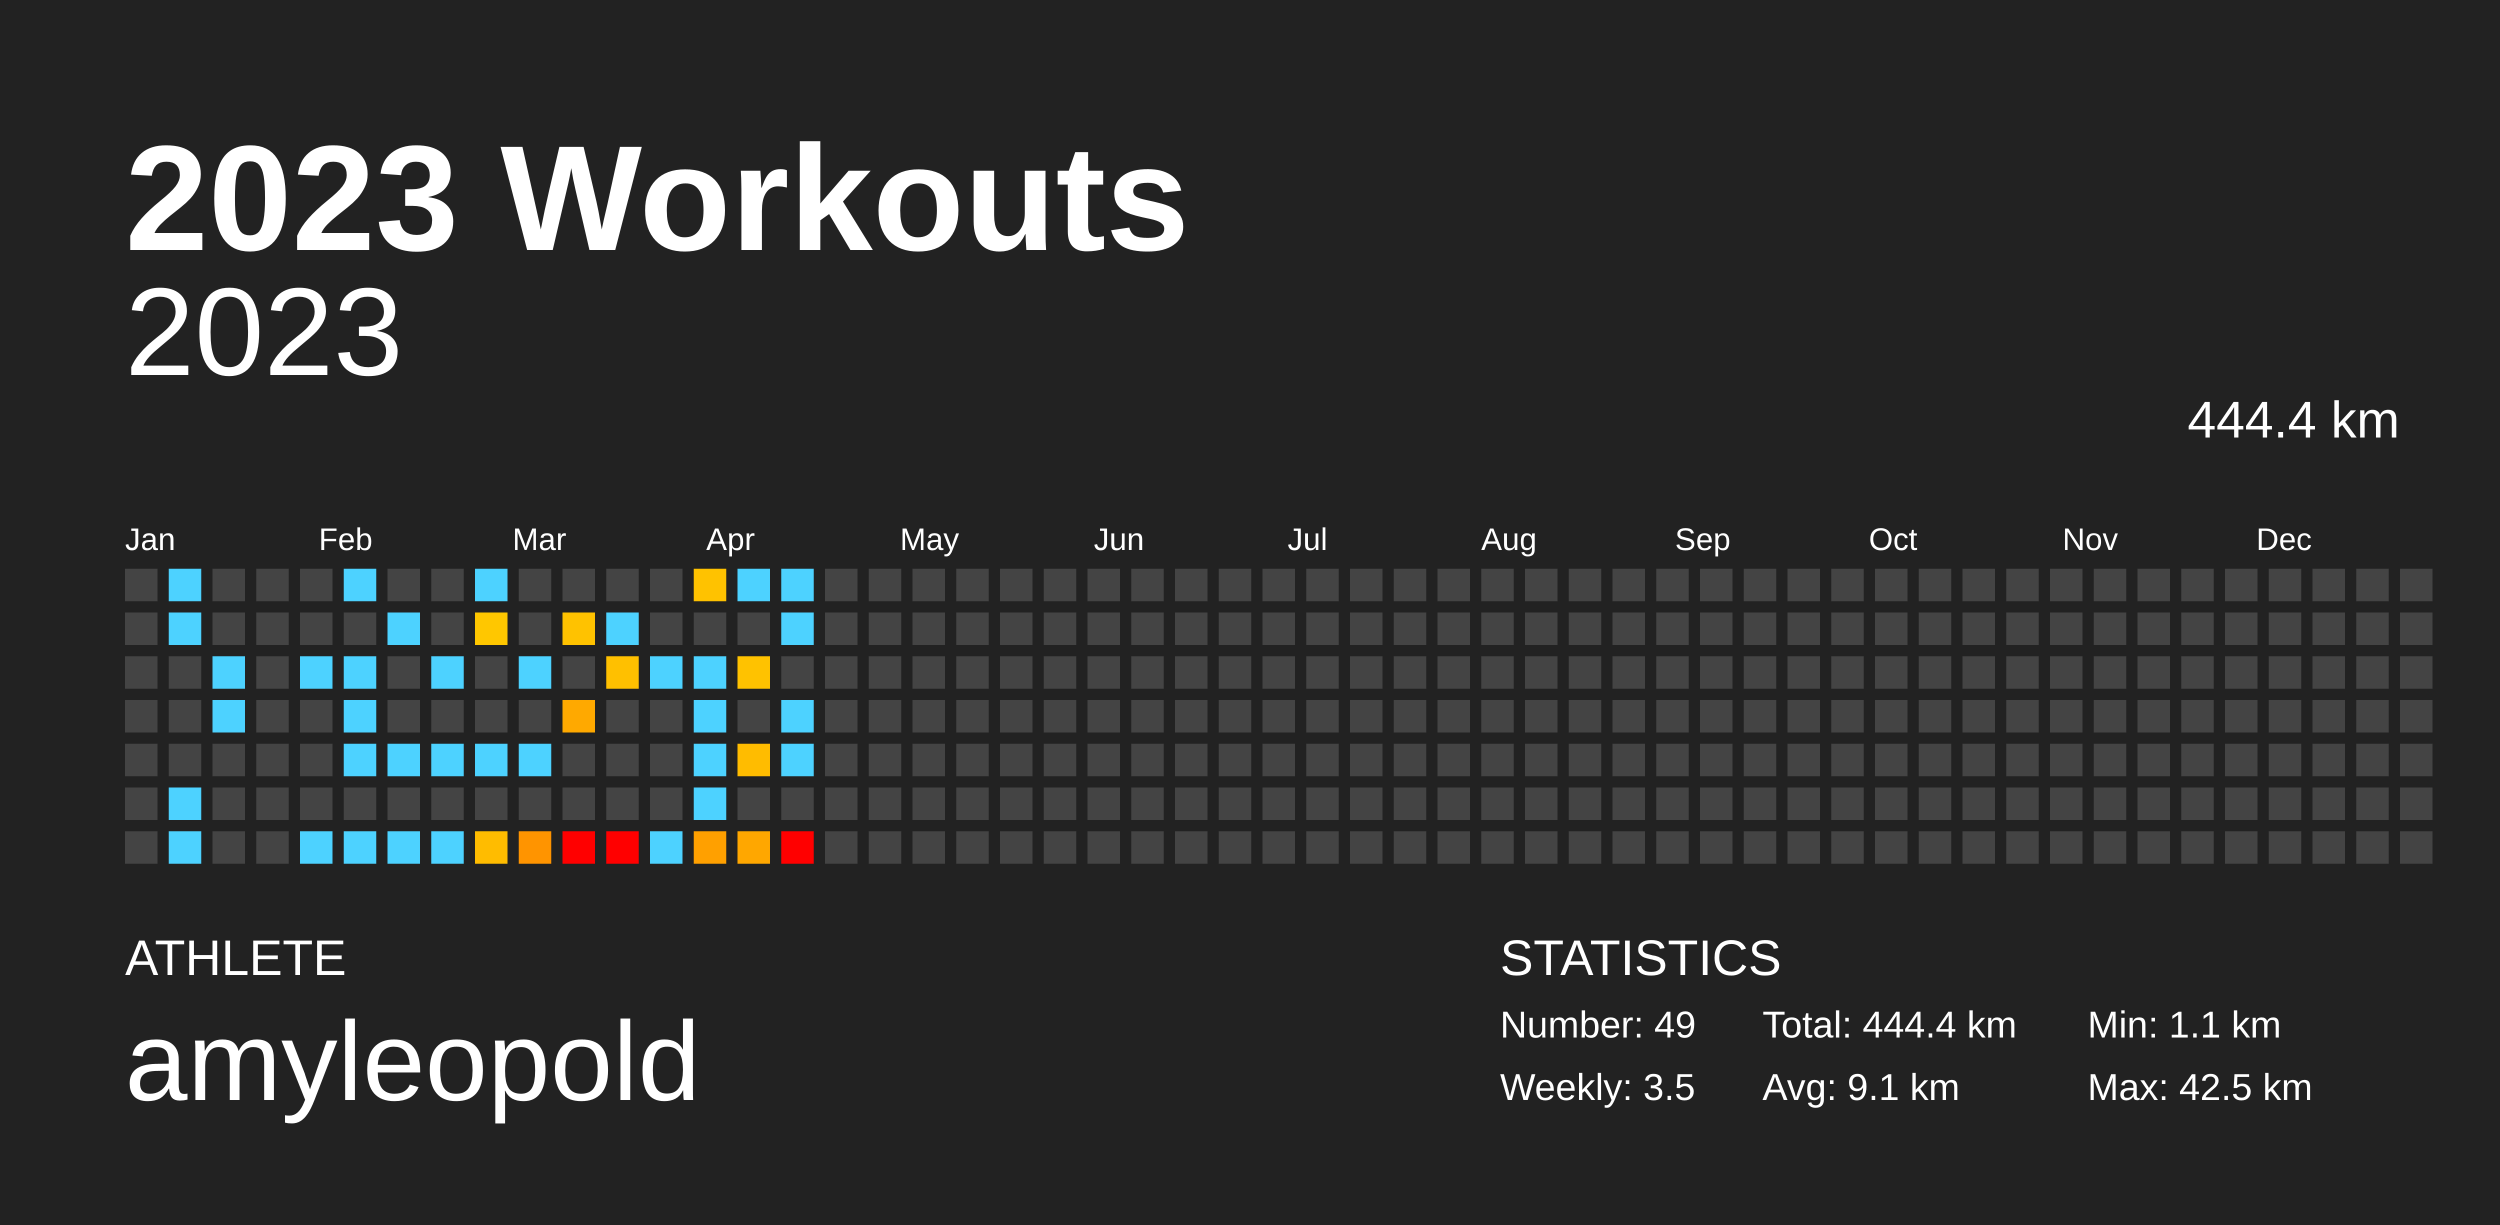
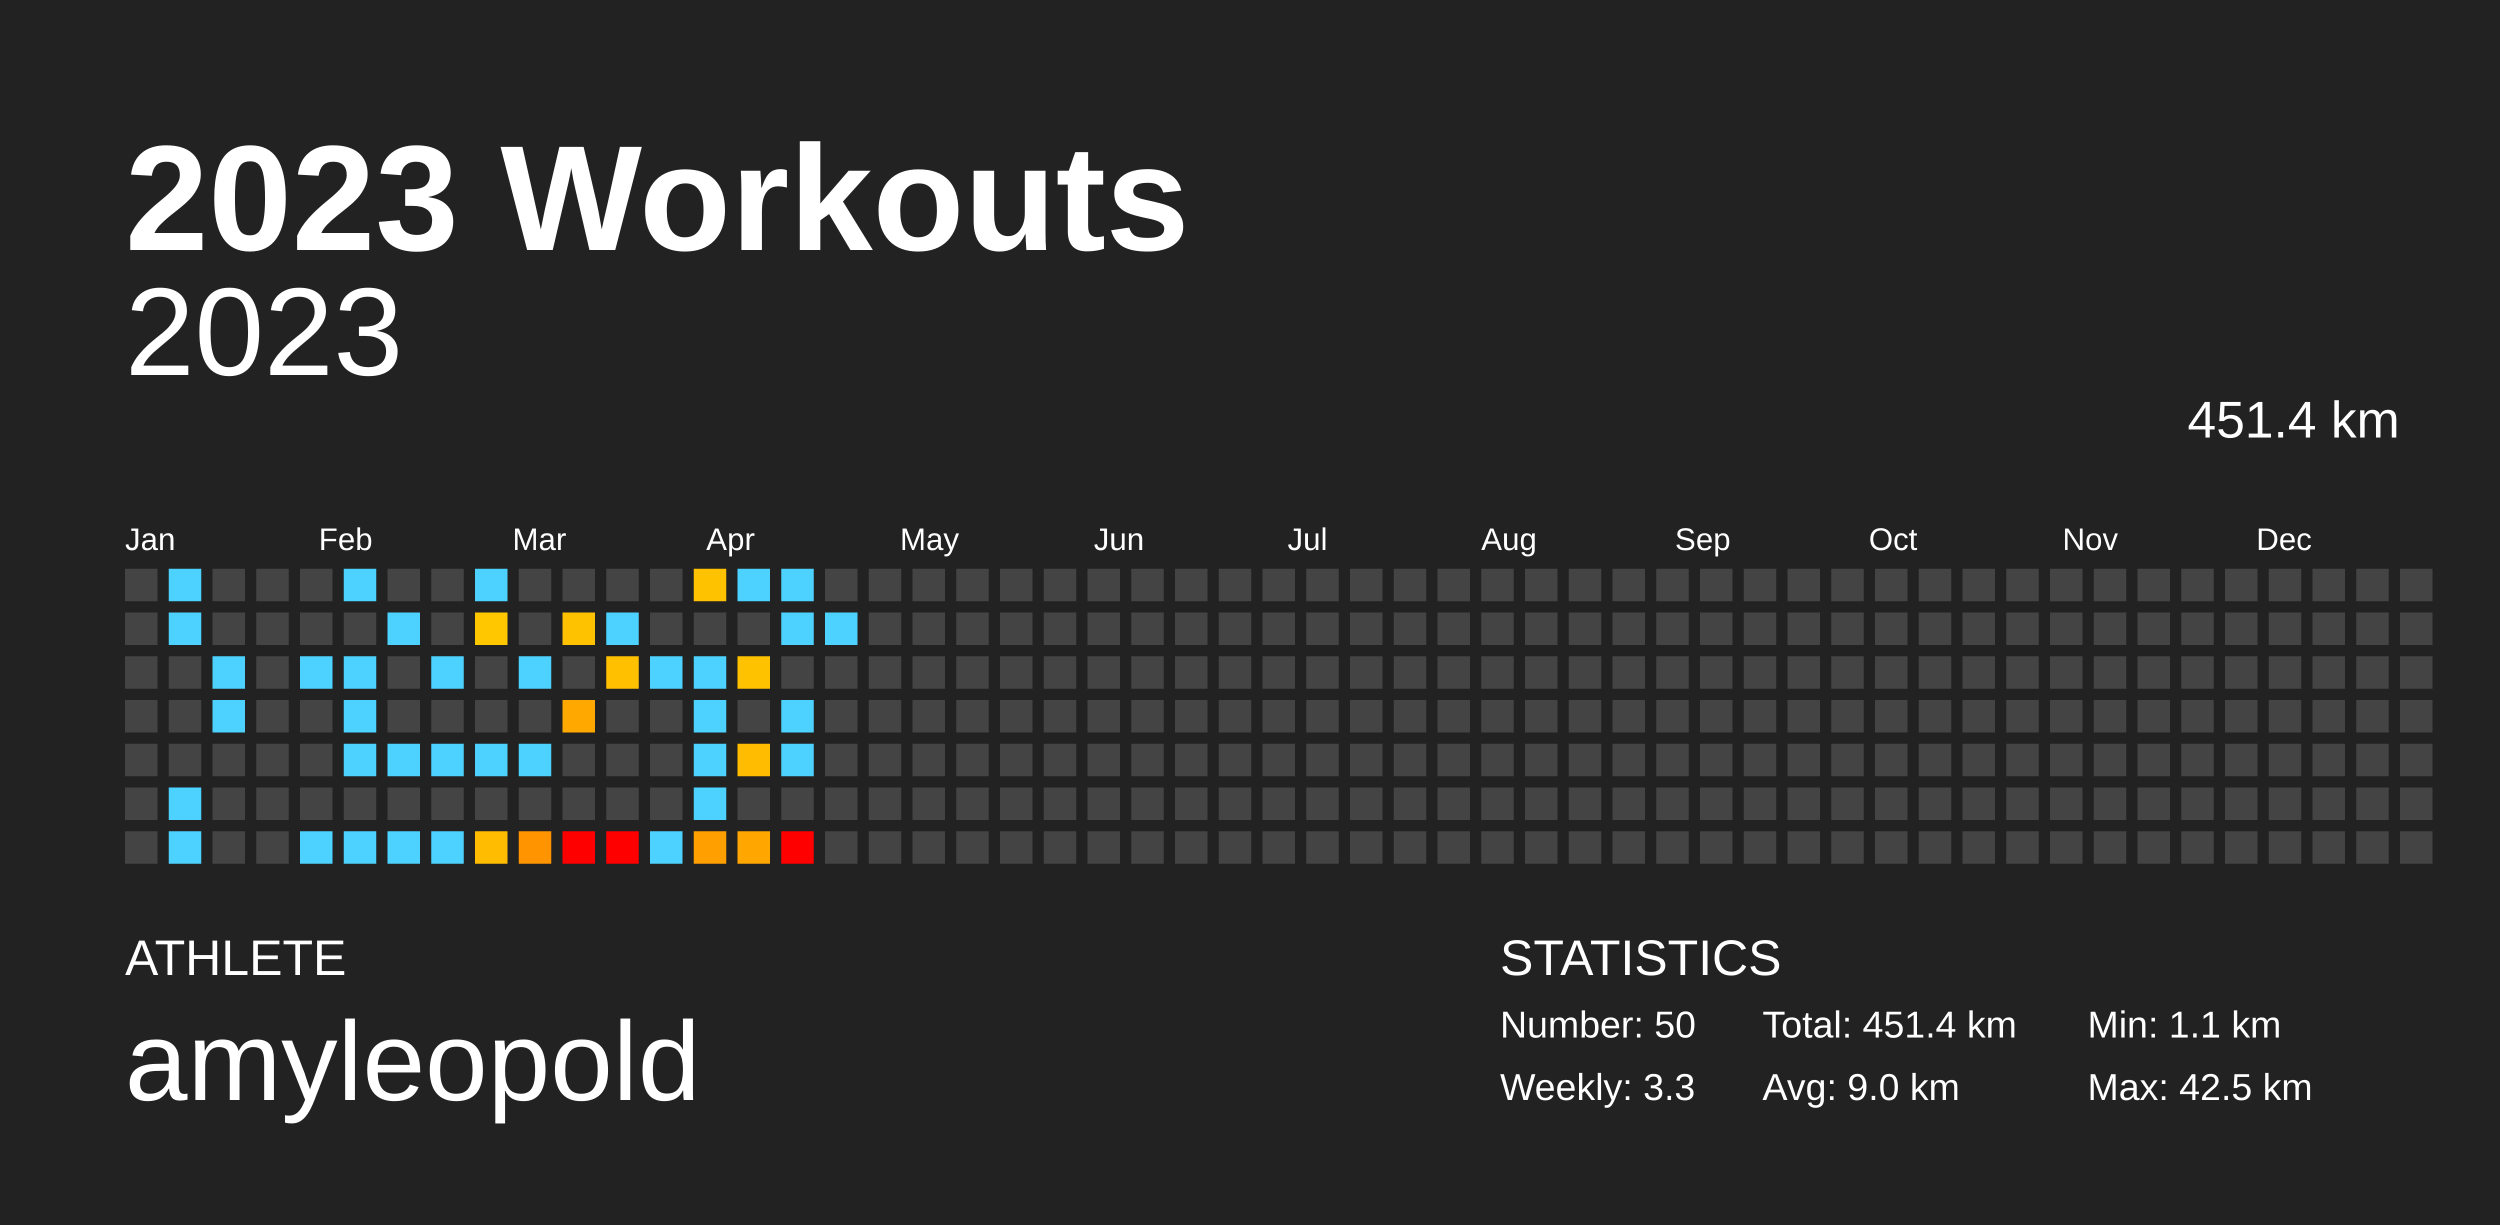
<svg xmlns="http://www.w3.org/2000/svg" baseProfile="full" height="98mm" version="1.1" viewBox="0,0,200,98" width="200mm">
  <defs />
  <rect fill="#222222" height="98" width="200" x="0" y="0" />
  <text fill="#FFFFFF" style="font-size:12px; font-family:Arial; font-weight:bold;" x="10" y="20">2023 Workouts</text>
  <text fill="#FFFFFF" style="font-size:4px; font-family:Arial" x="10" y="78">ATHLETE</text>
  <text fill="#FFFFFF" style="font-size:9px; font-family:Arial" x="10" y="88">amyleopold</text>
  <text fill="#FFFFFF" style="font-size:4px; font-family:Arial" x="120" y="78">STATISTICS</text>
-   <text fill="#FFFFFF" style="font-size:3px; font-family:Arial" x="120" y="83">Number: 49</text>
-   <text fill="#FFFFFF" style="font-size:3px; font-family:Arial" x="120" y="88">Weekly: 3.5</text>
-   <text fill="#FFFFFF" style="font-size:3px; font-family:Arial" x="141" y="83">Total: 444.4 km</text>
-   <text fill="#FFFFFF" style="font-size:3px; font-family:Arial" x="141" y="88">Avg: 9.1 km</text>
+   <text fill="#FFFFFF" style="font-size:3px; font-family:Arial" x="120" y="83">Number: 50</text>
+   <text fill="#FFFFFF" style="font-size:3px; font-family:Arial" x="120" y="88">Weekly: 3.3</text>
+   <text fill="#FFFFFF" style="font-size:3px; font-family:Arial" x="141" y="83">Total: 451.4 km</text>
+   <text fill="#FFFFFF" style="font-size:3px; font-family:Arial" x="141" y="88">Avg: 9.0 km</text>
  <text fill="#FFFFFF" style="font-size:3px; font-family:Arial" x="167" y="83">Min: 1.1 km</text>
  <text fill="#FFFFFF" style="font-size:3px; font-family:Arial" x="167" y="88">Max: 42.5 km</text>
  <text alignment-baseline="hanging" fill="#FFFFFF" style="font-size:10.0px; font-family:Arial;" x="10" y="30">2023</text>
-   <text alignment-baseline="hanging" fill="#FFFFFF" style="font-size:4.125px; font-family:Arial;" x="175" y="35">444.4 km</text>
+   <text alignment-baseline="hanging" fill="#FFFFFF" style="font-size:4.125px; font-family:Arial;" x="175" y="35">451.4 km</text>
  <text fill="#FFFFFF" style="font-size:2.5px; font-family:Arial" x="10.0" y="44">Jan</text>
  <text fill="#FFFFFF" style="font-size:2.5px; font-family:Arial" x="25.5" y="44">Feb</text>
  <text fill="#FFFFFF" style="font-size:2.5px; font-family:Arial" x="41.0" y="44">Mar</text>
  <text fill="#FFFFFF" style="font-size:2.5px; font-family:Arial" x="56.5" y="44">Apr</text>
  <text fill="#FFFFFF" style="font-size:2.5px; font-family:Arial" x="72.0" y="44">May</text>
  <text fill="#FFFFFF" style="font-size:2.5px; font-family:Arial" x="87.5" y="44">Jun</text>
  <text fill="#FFFFFF" style="font-size:2.5px; font-family:Arial" x="103.0" y="44">Jul</text>
  <text fill="#FFFFFF" style="font-size:2.5px; font-family:Arial" x="118.5" y="44">Aug</text>
  <text fill="#FFFFFF" style="font-size:2.5px; font-family:Arial" x="134.0" y="44">Sep</text>
  <text fill="#FFFFFF" style="font-size:2.5px; font-family:Arial" x="149.5" y="44">Oct</text>
  <text fill="#FFFFFF" style="font-size:2.5px; font-family:Arial" x="165.0" y="44">Nov</text>
  <text fill="#FFFFFF" style="font-size:2.5px; font-family:Arial" x="180.5" y="44">Dec</text>
  <rect fill="#444444" height="2.6" width="2.6" x="10.0" y="45.5" />
  <rect fill="#444444" height="2.6" width="2.6" x="10.0" y="49.0" />
  <rect fill="#444444" height="2.6" width="2.6" x="10.0" y="52.5" />
  <rect fill="#444444" height="2.6" width="2.6" x="10.0" y="56.0" />
  <rect fill="#444444" height="2.6" width="2.6" x="10.0" y="59.5" />
  <rect fill="#444444" height="2.6" width="2.6" x="10.0" y="63.0" />
  <rect fill="#444444" height="2.6" width="2.6" x="10.0" y="66.5" />
  <rect fill="#4dd2ff" height="2.6" width="2.6" x="13.5" y="45.5" />
  <rect fill="#4dd2ff" height="2.6" width="2.6" x="13.5" y="49.0" />
  <rect fill="#444444" height="2.6" width="2.6" x="13.5" y="52.5" />
  <rect fill="#444444" height="2.6" width="2.6" x="13.5" y="56.0" />
  <rect fill="#444444" height="2.6" width="2.6" x="13.5" y="59.5" />
  <rect fill="#4dd2ff" height="2.6" width="2.6" x="13.5" y="63.0" />
  <rect fill="#4dd2ff" height="2.6" width="2.6" x="13.5" y="66.5" />
  <rect fill="#444444" height="2.6" width="2.6" x="17.0" y="45.5" />
  <rect fill="#444444" height="2.6" width="2.6" x="17.0" y="49.0" />
  <rect fill="#4dd2ff" height="2.6" width="2.6" x="17.0" y="52.5" />
  <rect fill="#4dd2ff" height="2.6" width="2.6" x="17.0" y="56.0" />
  <rect fill="#444444" height="2.6" width="2.6" x="17.0" y="59.5" />
  <rect fill="#444444" height="2.6" width="2.6" x="17.0" y="63.0" />
  <rect fill="#444444" height="2.6" width="2.6" x="17.0" y="66.5" />
  <rect fill="#444444" height="2.6" width="2.6" x="20.5" y="45.5" />
  <rect fill="#444444" height="2.6" width="2.6" x="20.5" y="49.0" />
  <rect fill="#444444" height="2.6" width="2.6" x="20.5" y="52.5" />
  <rect fill="#444444" height="2.6" width="2.6" x="20.5" y="56.0" />
  <rect fill="#444444" height="2.6" width="2.6" x="20.5" y="59.5" />
  <rect fill="#444444" height="2.6" width="2.6" x="20.5" y="63.0" />
  <rect fill="#444444" height="2.6" width="2.6" x="20.5" y="66.5" />
  <rect fill="#444444" height="2.6" width="2.6" x="24.0" y="45.5" />
  <rect fill="#444444" height="2.6" width="2.6" x="24.0" y="49.0" />
  <rect fill="#4dd2ff" height="2.6" width="2.6" x="24.0" y="52.5" />
  <rect fill="#444444" height="2.6" width="2.6" x="24.0" y="56.0" />
  <rect fill="#444444" height="2.6" width="2.6" x="24.0" y="59.5" />
  <rect fill="#444444" height="2.6" width="2.6" x="24.0" y="63.0" />
  <rect fill="#4dd2ff" height="2.6" width="2.6" x="24.0" y="66.5" />
  <rect fill="#4dd2ff" height="2.6" width="2.6" x="27.5" y="45.5" />
  <rect fill="#444444" height="2.6" width="2.6" x="27.5" y="49.0" />
  <rect fill="#4dd2ff" height="2.6" width="2.6" x="27.5" y="52.5" />
  <rect fill="#4dd2ff" height="2.6" width="2.6" x="27.5" y="56.0" />
  <rect fill="#4dd2ff" height="2.6" width="2.6" x="27.5" y="59.5" />
  <rect fill="#444444" height="2.6" width="2.6" x="27.5" y="63.0" />
  <rect fill="#4dd2ff" height="2.6" width="2.6" x="27.5" y="66.5" />
  <rect fill="#444444" height="2.6" width="2.6" x="31.0" y="45.5" />
  <rect fill="#4dd2ff" height="2.6" width="2.6" x="31.0" y="49.0" />
  <rect fill="#444444" height="2.6" width="2.6" x="31.0" y="52.5" />
  <rect fill="#444444" height="2.6" width="2.6" x="31.0" y="56.0" />
  <rect fill="#4dd2ff" height="2.6" width="2.6" x="31.0" y="59.5" />
  <rect fill="#444444" height="2.6" width="2.6" x="31.0" y="63.0" />
  <rect fill="#4dd2ff" height="2.6" width="2.6" x="31.0" y="66.5" />
  <rect fill="#444444" height="2.6" width="2.6" x="34.5" y="45.5" />
  <rect fill="#444444" height="2.6" width="2.6" x="34.5" y="49.0" />
  <rect fill="#4dd2ff" height="2.6" width="2.6" x="34.5" y="52.5" />
  <rect fill="#444444" height="2.6" width="2.6" x="34.5" y="56.0" />
  <rect fill="#4dd2ff" height="2.6" width="2.6" x="34.5" y="59.5" />
  <rect fill="#444444" height="2.6" width="2.6" x="34.5" y="63.0" />
  <rect fill="#4dd2ff" height="2.6" width="2.6" x="34.5" y="66.5" />
  <rect fill="#4dd2ff" height="2.6" width="2.6" x="38.0" y="45.5" />
  <rect fill="#ffc700" height="2.6" width="2.6" x="38.0" y="49.0" />
  <rect fill="#444444" height="2.6" width="2.6" x="38.0" y="52.5" />
  <rect fill="#444444" height="2.6" width="2.6" x="38.0" y="56.0" />
  <rect fill="#4dd2ff" height="2.6" width="2.6" x="38.0" y="59.5" />
  <rect fill="#444444" height="2.6" width="2.6" x="38.0" y="63.0" />
  <rect fill="#ffbc00" height="2.6" width="2.6" x="38.0" y="66.5" />
  <rect fill="#444444" height="2.6" width="2.6" x="41.5" y="45.5" />
  <rect fill="#444444" height="2.6" width="2.6" x="41.5" y="49.0" />
  <rect fill="#4dd2ff" height="2.6" width="2.6" x="41.5" y="52.5" />
  <rect fill="#444444" height="2.6" width="2.6" x="41.5" y="56.0" />
  <rect fill="#4dd2ff" height="2.6" width="2.6" x="41.5" y="59.5" />
  <rect fill="#444444" height="2.6" width="2.6" x="41.5" y="63.0" />
  <rect fill="#ff9400" height="2.6" width="2.6" x="41.5" y="66.5" />
  <rect fill="#444444" height="2.6" width="2.6" x="45.0" y="45.5" />
  <rect fill="#ffc200" height="2.6" width="2.6" x="45.0" y="49.0" />
  <rect fill="#444444" height="2.6" width="2.6" x="45.0" y="52.5" />
  <rect fill="#ffa900" height="2.6" width="2.6" x="45.0" y="56.0" />
  <rect fill="#444444" height="2.6" width="2.6" x="45.0" y="59.5" />
  <rect fill="#444444" height="2.6" width="2.6" x="45.0" y="63.0" />
  <rect fill="red" height="2.6" width="2.6" x="45.0" y="66.5" />
  <rect fill="#444444" height="2.6" width="2.6" x="48.5" y="45.5" />
  <rect fill="#4dd2ff" height="2.6" width="2.6" x="48.5" y="49.0" />
  <rect fill="#ffc000" height="2.6" width="2.6" x="48.5" y="52.5" />
  <rect fill="#444444" height="2.6" width="2.6" x="48.5" y="56.0" />
  <rect fill="#444444" height="2.6" width="2.6" x="48.5" y="59.5" />
  <rect fill="#444444" height="2.6" width="2.6" x="48.5" y="63.0" />
  <rect fill="red" height="2.6" width="2.6" x="48.5" y="66.5" />
  <rect fill="#444444" height="2.6" width="2.6" x="52.0" y="45.5" />
  <rect fill="#444444" height="2.6" width="2.6" x="52.0" y="49.0" />
  <rect fill="#4dd2ff" height="2.6" width="2.6" x="52.0" y="52.5" />
  <rect fill="#444444" height="2.6" width="2.6" x="52.0" y="56.0" />
  <rect fill="#444444" height="2.6" width="2.6" x="52.0" y="59.5" />
  <rect fill="#444444" height="2.6" width="2.6" x="52.0" y="63.0" />
  <rect fill="#4dd2ff" height="2.6" width="2.6" x="52.0" y="66.5" />
  <rect fill="#ffc200" height="2.6" width="2.6" x="55.5" y="45.5" />
  <rect fill="#444444" height="2.6" width="2.6" x="55.5" y="49.0" />
  <rect fill="#4dd2ff" height="2.6" width="2.6" x="55.5" y="52.5" />
  <rect fill="#4dd2ff" height="2.6" width="2.6" x="55.5" y="56.0" />
  <rect fill="#4dd2ff" height="2.6" width="2.6" x="55.5" y="59.5" />
  <rect fill="#4dd2ff" height="2.6" width="2.6" x="55.5" y="63.0" />
  <rect fill="#ffa000" height="2.6" width="2.6" x="55.5" y="66.5" />
  <rect fill="#4dd2ff" height="2.6" width="2.6" x="59.0" y="45.5" />
  <rect fill="#444444" height="2.6" width="2.6" x="59.0" y="49.0" />
  <rect fill="#ffc200" height="2.6" width="2.6" x="59.0" y="52.5" />
  <rect fill="#444444" height="2.6" width="2.6" x="59.0" y="56.0" />
  <rect fill="#ffbc00" height="2.6" width="2.6" x="59.0" y="59.5" />
  <rect fill="#444444" height="2.6" width="2.6" x="59.0" y="63.0" />
  <rect fill="#ffa700" height="2.6" width="2.6" x="59.0" y="66.5" />
  <rect fill="#4dd2ff" height="2.6" width="2.6" x="62.5" y="45.5" />
  <rect fill="#4dd2ff" height="2.6" width="2.6" x="62.5" y="49.0" />
  <rect fill="#444444" height="2.6" width="2.6" x="62.5" y="52.5" />
  <rect fill="#4dd2ff" height="2.6" width="2.6" x="62.5" y="56.0" />
  <rect fill="#4dd2ff" height="2.6" width="2.6" x="62.5" y="59.5" />
  <rect fill="#444444" height="2.6" width="2.6" x="62.5" y="63.0" />
  <rect fill="red" height="2.6" width="2.6" x="62.5" y="66.5" />
  <rect fill="#444444" height="2.6" width="2.6" x="66.0" y="45.5" />
-   <rect fill="#444444" height="2.6" width="2.6" x="66.0" y="49.0" />
+   <rect fill="#4dd2ff" height="2.6" width="2.6" x="66.0" y="49.0" />
  <rect fill="#444444" height="2.6" width="2.6" x="66.0" y="52.5" />
  <rect fill="#444444" height="2.6" width="2.6" x="66.0" y="56.0" />
  <rect fill="#444444" height="2.6" width="2.6" x="66.0" y="59.5" />
  <rect fill="#444444" height="2.6" width="2.6" x="66.0" y="63.0" />
  <rect fill="#444444" height="2.6" width="2.6" x="66.0" y="66.5" />
  <rect fill="#444444" height="2.6" width="2.6" x="69.5" y="45.5" />
  <rect fill="#444444" height="2.6" width="2.6" x="69.5" y="49.0" />
  <rect fill="#444444" height="2.6" width="2.6" x="69.5" y="52.5" />
  <rect fill="#444444" height="2.6" width="2.6" x="69.5" y="56.0" />
  <rect fill="#444444" height="2.6" width="2.6" x="69.5" y="59.5" />
  <rect fill="#444444" height="2.6" width="2.6" x="69.5" y="63.0" />
  <rect fill="#444444" height="2.6" width="2.6" x="69.5" y="66.5" />
  <rect fill="#444444" height="2.6" width="2.6" x="73.0" y="45.5" />
  <rect fill="#444444" height="2.6" width="2.6" x="73.0" y="49.0" />
  <rect fill="#444444" height="2.6" width="2.6" x="73.0" y="52.5" />
  <rect fill="#444444" height="2.6" width="2.6" x="73.0" y="56.0" />
  <rect fill="#444444" height="2.6" width="2.6" x="73.0" y="59.5" />
  <rect fill="#444444" height="2.6" width="2.6" x="73.0" y="63.0" />
  <rect fill="#444444" height="2.6" width="2.6" x="73.0" y="66.5" />
  <rect fill="#444444" height="2.6" width="2.6" x="76.5" y="45.5" />
  <rect fill="#444444" height="2.6" width="2.6" x="76.5" y="49.0" />
  <rect fill="#444444" height="2.6" width="2.6" x="76.5" y="52.5" />
  <rect fill="#444444" height="2.6" width="2.6" x="76.5" y="56.0" />
  <rect fill="#444444" height="2.6" width="2.6" x="76.5" y="59.5" />
  <rect fill="#444444" height="2.6" width="2.6" x="76.5" y="63.0" />
  <rect fill="#444444" height="2.6" width="2.6" x="76.5" y="66.5" />
  <rect fill="#444444" height="2.6" width="2.6" x="80.0" y="45.5" />
  <rect fill="#444444" height="2.6" width="2.6" x="80.0" y="49.0" />
  <rect fill="#444444" height="2.6" width="2.6" x="80.0" y="52.5" />
  <rect fill="#444444" height="2.6" width="2.6" x="80.0" y="56.0" />
  <rect fill="#444444" height="2.6" width="2.6" x="80.0" y="59.5" />
  <rect fill="#444444" height="2.6" width="2.6" x="80.0" y="63.0" />
  <rect fill="#444444" height="2.6" width="2.6" x="80.0" y="66.5" />
  <rect fill="#444444" height="2.6" width="2.6" x="83.5" y="45.5" />
  <rect fill="#444444" height="2.6" width="2.6" x="83.5" y="49.0" />
  <rect fill="#444444" height="2.6" width="2.6" x="83.5" y="52.5" />
  <rect fill="#444444" height="2.6" width="2.6" x="83.5" y="56.0" />
  <rect fill="#444444" height="2.6" width="2.6" x="83.5" y="59.5" />
  <rect fill="#444444" height="2.6" width="2.6" x="83.5" y="63.0" />
  <rect fill="#444444" height="2.6" width="2.6" x="83.5" y="66.5" />
  <rect fill="#444444" height="2.6" width="2.6" x="87.0" y="45.5" />
  <rect fill="#444444" height="2.6" width="2.6" x="87.0" y="49.0" />
  <rect fill="#444444" height="2.6" width="2.6" x="87.0" y="52.5" />
  <rect fill="#444444" height="2.6" width="2.6" x="87.0" y="56.0" />
  <rect fill="#444444" height="2.6" width="2.6" x="87.0" y="59.5" />
  <rect fill="#444444" height="2.6" width="2.6" x="87.0" y="63.0" />
  <rect fill="#444444" height="2.6" width="2.6" x="87.0" y="66.5" />
  <rect fill="#444444" height="2.6" width="2.6" x="90.5" y="45.5" />
  <rect fill="#444444" height="2.6" width="2.6" x="90.5" y="49.0" />
  <rect fill="#444444" height="2.6" width="2.6" x="90.5" y="52.5" />
  <rect fill="#444444" height="2.6" width="2.6" x="90.5" y="56.0" />
  <rect fill="#444444" height="2.6" width="2.6" x="90.5" y="59.5" />
  <rect fill="#444444" height="2.6" width="2.6" x="90.5" y="63.0" />
  <rect fill="#444444" height="2.6" width="2.6" x="90.5" y="66.5" />
  <rect fill="#444444" height="2.6" width="2.6" x="94.0" y="45.5" />
  <rect fill="#444444" height="2.6" width="2.6" x="94.0" y="49.0" />
  <rect fill="#444444" height="2.6" width="2.6" x="94.0" y="52.5" />
  <rect fill="#444444" height="2.6" width="2.6" x="94.0" y="56.0" />
  <rect fill="#444444" height="2.6" width="2.6" x="94.0" y="59.5" />
  <rect fill="#444444" height="2.6" width="2.6" x="94.0" y="63.0" />
  <rect fill="#444444" height="2.6" width="2.6" x="94.0" y="66.5" />
  <rect fill="#444444" height="2.6" width="2.6" x="97.5" y="45.5" />
  <rect fill="#444444" height="2.6" width="2.6" x="97.5" y="49.0" />
  <rect fill="#444444" height="2.6" width="2.6" x="97.5" y="52.5" />
  <rect fill="#444444" height="2.6" width="2.6" x="97.5" y="56.0" />
  <rect fill="#444444" height="2.6" width="2.6" x="97.5" y="59.5" />
  <rect fill="#444444" height="2.6" width="2.6" x="97.5" y="63.0" />
  <rect fill="#444444" height="2.6" width="2.6" x="97.5" y="66.5" />
  <rect fill="#444444" height="2.6" width="2.6" x="101.0" y="45.5" />
  <rect fill="#444444" height="2.6" width="2.6" x="101.0" y="49.0" />
  <rect fill="#444444" height="2.6" width="2.6" x="101.0" y="52.5" />
  <rect fill="#444444" height="2.6" width="2.6" x="101.0" y="56.0" />
  <rect fill="#444444" height="2.6" width="2.6" x="101.0" y="59.5" />
  <rect fill="#444444" height="2.6" width="2.6" x="101.0" y="63.0" />
  <rect fill="#444444" height="2.6" width="2.6" x="101.0" y="66.5" />
  <rect fill="#444444" height="2.6" width="2.6" x="104.5" y="45.5" />
  <rect fill="#444444" height="2.6" width="2.6" x="104.5" y="49.0" />
  <rect fill="#444444" height="2.6" width="2.6" x="104.5" y="52.5" />
  <rect fill="#444444" height="2.6" width="2.6" x="104.5" y="56.0" />
  <rect fill="#444444" height="2.6" width="2.6" x="104.5" y="59.5" />
  <rect fill="#444444" height="2.6" width="2.6" x="104.5" y="63.0" />
  <rect fill="#444444" height="2.6" width="2.6" x="104.5" y="66.5" />
  <rect fill="#444444" height="2.6" width="2.6" x="108.0" y="45.5" />
  <rect fill="#444444" height="2.6" width="2.6" x="108.0" y="49.0" />
  <rect fill="#444444" height="2.6" width="2.6" x="108.0" y="52.5" />
  <rect fill="#444444" height="2.6" width="2.6" x="108.0" y="56.0" />
  <rect fill="#444444" height="2.6" width="2.6" x="108.0" y="59.5" />
  <rect fill="#444444" height="2.6" width="2.6" x="108.0" y="63.0" />
  <rect fill="#444444" height="2.6" width="2.6" x="108.0" y="66.5" />
  <rect fill="#444444" height="2.6" width="2.6" x="111.5" y="45.5" />
  <rect fill="#444444" height="2.6" width="2.6" x="111.5" y="49.0" />
  <rect fill="#444444" height="2.6" width="2.6" x="111.5" y="52.5" />
  <rect fill="#444444" height="2.6" width="2.6" x="111.5" y="56.0" />
  <rect fill="#444444" height="2.6" width="2.6" x="111.5" y="59.5" />
  <rect fill="#444444" height="2.6" width="2.6" x="111.5" y="63.0" />
  <rect fill="#444444" height="2.6" width="2.6" x="111.5" y="66.5" />
  <rect fill="#444444" height="2.6" width="2.6" x="115.0" y="45.5" />
  <rect fill="#444444" height="2.6" width="2.6" x="115.0" y="49.0" />
  <rect fill="#444444" height="2.6" width="2.6" x="115.0" y="52.5" />
  <rect fill="#444444" height="2.6" width="2.6" x="115.0" y="56.0" />
  <rect fill="#444444" height="2.6" width="2.6" x="115.0" y="59.5" />
  <rect fill="#444444" height="2.6" width="2.6" x="115.0" y="63.0" />
  <rect fill="#444444" height="2.6" width="2.6" x="115.0" y="66.5" />
  <rect fill="#444444" height="2.6" width="2.6" x="118.5" y="45.5" />
  <rect fill="#444444" height="2.6" width="2.6" x="118.5" y="49.0" />
  <rect fill="#444444" height="2.6" width="2.6" x="118.5" y="52.5" />
  <rect fill="#444444" height="2.6" width="2.6" x="118.5" y="56.0" />
  <rect fill="#444444" height="2.6" width="2.6" x="118.5" y="59.5" />
  <rect fill="#444444" height="2.6" width="2.6" x="118.5" y="63.0" />
  <rect fill="#444444" height="2.6" width="2.6" x="118.5" y="66.5" />
  <rect fill="#444444" height="2.6" width="2.6" x="122.0" y="45.5" />
  <rect fill="#444444" height="2.6" width="2.6" x="122.0" y="49.0" />
  <rect fill="#444444" height="2.6" width="2.6" x="122.0" y="52.5" />
  <rect fill="#444444" height="2.6" width="2.6" x="122.0" y="56.0" />
  <rect fill="#444444" height="2.6" width="2.6" x="122.0" y="59.5" />
  <rect fill="#444444" height="2.6" width="2.6" x="122.0" y="63.0" />
  <rect fill="#444444" height="2.6" width="2.6" x="122.0" y="66.5" />
  <rect fill="#444444" height="2.6" width="2.6" x="125.5" y="45.5" />
  <rect fill="#444444" height="2.6" width="2.6" x="125.5" y="49.0" />
  <rect fill="#444444" height="2.6" width="2.6" x="125.5" y="52.5" />
  <rect fill="#444444" height="2.6" width="2.6" x="125.5" y="56.0" />
  <rect fill="#444444" height="2.6" width="2.6" x="125.5" y="59.5" />
  <rect fill="#444444" height="2.6" width="2.6" x="125.5" y="63.0" />
  <rect fill="#444444" height="2.6" width="2.6" x="125.5" y="66.5" />
  <rect fill="#444444" height="2.6" width="2.6" x="129.0" y="45.5" />
  <rect fill="#444444" height="2.6" width="2.6" x="129.0" y="49.0" />
  <rect fill="#444444" height="2.6" width="2.6" x="129.0" y="52.5" />
  <rect fill="#444444" height="2.6" width="2.6" x="129.0" y="56.0" />
  <rect fill="#444444" height="2.6" width="2.6" x="129.0" y="59.5" />
  <rect fill="#444444" height="2.6" width="2.6" x="129.0" y="63.0" />
  <rect fill="#444444" height="2.6" width="2.6" x="129.0" y="66.5" />
  <rect fill="#444444" height="2.6" width="2.6" x="132.5" y="45.5" />
  <rect fill="#444444" height="2.6" width="2.6" x="132.5" y="49.0" />
  <rect fill="#444444" height="2.6" width="2.6" x="132.5" y="52.5" />
  <rect fill="#444444" height="2.6" width="2.6" x="132.5" y="56.0" />
  <rect fill="#444444" height="2.6" width="2.6" x="132.5" y="59.5" />
  <rect fill="#444444" height="2.6" width="2.6" x="132.5" y="63.0" />
  <rect fill="#444444" height="2.6" width="2.6" x="132.5" y="66.5" />
  <rect fill="#444444" height="2.6" width="2.6" x="136.0" y="45.5" />
  <rect fill="#444444" height="2.6" width="2.6" x="136.0" y="49.0" />
  <rect fill="#444444" height="2.6" width="2.6" x="136.0" y="52.5" />
  <rect fill="#444444" height="2.6" width="2.6" x="136.0" y="56.0" />
  <rect fill="#444444" height="2.6" width="2.6" x="136.0" y="59.5" />
  <rect fill="#444444" height="2.6" width="2.6" x="136.0" y="63.0" />
  <rect fill="#444444" height="2.6" width="2.6" x="136.0" y="66.5" />
  <rect fill="#444444" height="2.6" width="2.6" x="139.5" y="45.5" />
  <rect fill="#444444" height="2.6" width="2.6" x="139.5" y="49.0" />
  <rect fill="#444444" height="2.6" width="2.6" x="139.5" y="52.5" />
  <rect fill="#444444" height="2.6" width="2.6" x="139.5" y="56.0" />
  <rect fill="#444444" height="2.6" width="2.6" x="139.5" y="59.5" />
  <rect fill="#444444" height="2.6" width="2.6" x="139.5" y="63.0" />
  <rect fill="#444444" height="2.6" width="2.6" x="139.5" y="66.5" />
  <rect fill="#444444" height="2.6" width="2.6" x="143.0" y="45.5" />
  <rect fill="#444444" height="2.6" width="2.6" x="143.0" y="49.0" />
  <rect fill="#444444" height="2.6" width="2.6" x="143.0" y="52.5" />
  <rect fill="#444444" height="2.6" width="2.6" x="143.0" y="56.0" />
  <rect fill="#444444" height="2.6" width="2.6" x="143.0" y="59.5" />
  <rect fill="#444444" height="2.6" width="2.6" x="143.0" y="63.0" />
  <rect fill="#444444" height="2.6" width="2.6" x="143.0" y="66.5" />
  <rect fill="#444444" height="2.6" width="2.6" x="146.5" y="45.5" />
  <rect fill="#444444" height="2.6" width="2.6" x="146.5" y="49.0" />
  <rect fill="#444444" height="2.6" width="2.6" x="146.5" y="52.5" />
  <rect fill="#444444" height="2.6" width="2.6" x="146.5" y="56.0" />
  <rect fill="#444444" height="2.6" width="2.6" x="146.5" y="59.5" />
  <rect fill="#444444" height="2.6" width="2.6" x="146.5" y="63.0" />
  <rect fill="#444444" height="2.6" width="2.6" x="146.5" y="66.5" />
  <rect fill="#444444" height="2.6" width="2.6" x="150.0" y="45.5" />
  <rect fill="#444444" height="2.6" width="2.6" x="150.0" y="49.0" />
  <rect fill="#444444" height="2.6" width="2.6" x="150.0" y="52.5" />
  <rect fill="#444444" height="2.6" width="2.6" x="150.0" y="56.0" />
  <rect fill="#444444" height="2.6" width="2.6" x="150.0" y="59.5" />
  <rect fill="#444444" height="2.6" width="2.6" x="150.0" y="63.0" />
  <rect fill="#444444" height="2.6" width="2.6" x="150.0" y="66.5" />
  <rect fill="#444444" height="2.6" width="2.6" x="153.5" y="45.5" />
  <rect fill="#444444" height="2.6" width="2.6" x="153.5" y="49.0" />
  <rect fill="#444444" height="2.6" width="2.6" x="153.5" y="52.5" />
  <rect fill="#444444" height="2.6" width="2.6" x="153.5" y="56.0" />
  <rect fill="#444444" height="2.6" width="2.6" x="153.5" y="59.5" />
  <rect fill="#444444" height="2.6" width="2.6" x="153.5" y="63.0" />
  <rect fill="#444444" height="2.6" width="2.6" x="153.5" y="66.5" />
  <rect fill="#444444" height="2.6" width="2.6" x="157.0" y="45.5" />
  <rect fill="#444444" height="2.6" width="2.6" x="157.0" y="49.0" />
  <rect fill="#444444" height="2.6" width="2.6" x="157.0" y="52.5" />
  <rect fill="#444444" height="2.6" width="2.6" x="157.0" y="56.0" />
  <rect fill="#444444" height="2.6" width="2.6" x="157.0" y="59.5" />
  <rect fill="#444444" height="2.6" width="2.6" x="157.0" y="63.0" />
  <rect fill="#444444" height="2.6" width="2.6" x="157.0" y="66.5" />
  <rect fill="#444444" height="2.6" width="2.6" x="160.5" y="45.5" />
  <rect fill="#444444" height="2.6" width="2.6" x="160.5" y="49.0" />
  <rect fill="#444444" height="2.6" width="2.6" x="160.5" y="52.5" />
  <rect fill="#444444" height="2.6" width="2.6" x="160.5" y="56.0" />
  <rect fill="#444444" height="2.6" width="2.6" x="160.5" y="59.5" />
  <rect fill="#444444" height="2.6" width="2.6" x="160.5" y="63.0" />
  <rect fill="#444444" height="2.6" width="2.6" x="160.5" y="66.5" />
  <rect fill="#444444" height="2.6" width="2.6" x="164.0" y="45.5" />
  <rect fill="#444444" height="2.6" width="2.6" x="164.0" y="49.0" />
  <rect fill="#444444" height="2.6" width="2.6" x="164.0" y="52.5" />
  <rect fill="#444444" height="2.6" width="2.6" x="164.0" y="56.0" />
  <rect fill="#444444" height="2.6" width="2.6" x="164.0" y="59.5" />
  <rect fill="#444444" height="2.6" width="2.6" x="164.0" y="63.0" />
  <rect fill="#444444" height="2.6" width="2.6" x="164.0" y="66.5" />
  <rect fill="#444444" height="2.6" width="2.6" x="167.5" y="45.5" />
  <rect fill="#444444" height="2.6" width="2.6" x="167.5" y="49.0" />
  <rect fill="#444444" height="2.6" width="2.6" x="167.5" y="52.5" />
  <rect fill="#444444" height="2.6" width="2.6" x="167.5" y="56.0" />
  <rect fill="#444444" height="2.6" width="2.6" x="167.5" y="59.5" />
  <rect fill="#444444" height="2.6" width="2.6" x="167.5" y="63.0" />
  <rect fill="#444444" height="2.6" width="2.6" x="167.5" y="66.5" />
  <rect fill="#444444" height="2.6" width="2.6" x="171.0" y="45.5" />
  <rect fill="#444444" height="2.6" width="2.6" x="171.0" y="49.0" />
  <rect fill="#444444" height="2.6" width="2.6" x="171.0" y="52.5" />
  <rect fill="#444444" height="2.6" width="2.6" x="171.0" y="56.0" />
  <rect fill="#444444" height="2.6" width="2.6" x="171.0" y="59.5" />
  <rect fill="#444444" height="2.6" width="2.6" x="171.0" y="63.0" />
  <rect fill="#444444" height="2.6" width="2.6" x="171.0" y="66.5" />
  <rect fill="#444444" height="2.6" width="2.6" x="174.5" y="45.5" />
  <rect fill="#444444" height="2.6" width="2.6" x="174.5" y="49.0" />
  <rect fill="#444444" height="2.6" width="2.6" x="174.5" y="52.5" />
  <rect fill="#444444" height="2.6" width="2.6" x="174.5" y="56.0" />
  <rect fill="#444444" height="2.6" width="2.6" x="174.5" y="59.5" />
  <rect fill="#444444" height="2.6" width="2.6" x="174.5" y="63.0" />
  <rect fill="#444444" height="2.6" width="2.6" x="174.5" y="66.5" />
  <rect fill="#444444" height="2.6" width="2.6" x="178.0" y="45.5" />
  <rect fill="#444444" height="2.6" width="2.6" x="178.0" y="49.0" />
  <rect fill="#444444" height="2.6" width="2.6" x="178.0" y="52.5" />
  <rect fill="#444444" height="2.6" width="2.6" x="178.0" y="56.0" />
  <rect fill="#444444" height="2.6" width="2.6" x="178.0" y="59.5" />
  <rect fill="#444444" height="2.6" width="2.6" x="178.0" y="63.0" />
  <rect fill="#444444" height="2.6" width="2.6" x="178.0" y="66.5" />
  <rect fill="#444444" height="2.6" width="2.6" x="181.5" y="45.5" />
  <rect fill="#444444" height="2.6" width="2.6" x="181.5" y="49.0" />
  <rect fill="#444444" height="2.6" width="2.6" x="181.5" y="52.5" />
  <rect fill="#444444" height="2.6" width="2.6" x="181.5" y="56.0" />
  <rect fill="#444444" height="2.6" width="2.6" x="181.5" y="59.5" />
  <rect fill="#444444" height="2.6" width="2.6" x="181.5" y="63.0" />
  <rect fill="#444444" height="2.6" width="2.6" x="181.5" y="66.5" />
  <rect fill="#444444" height="2.6" width="2.6" x="185.0" y="45.5" />
  <rect fill="#444444" height="2.6" width="2.6" x="185.0" y="49.0" />
  <rect fill="#444444" height="2.6" width="2.6" x="185.0" y="52.5" />
  <rect fill="#444444" height="2.6" width="2.6" x="185.0" y="56.0" />
  <rect fill="#444444" height="2.6" width="2.6" x="185.0" y="59.5" />
  <rect fill="#444444" height="2.6" width="2.6" x="185.0" y="63.0" />
  <rect fill="#444444" height="2.6" width="2.6" x="185.0" y="66.5" />
  <rect fill="#444444" height="2.6" width="2.6" x="188.5" y="45.5" />
  <rect fill="#444444" height="2.6" width="2.6" x="188.5" y="49.0" />
  <rect fill="#444444" height="2.6" width="2.6" x="188.5" y="52.5" />
  <rect fill="#444444" height="2.6" width="2.6" x="188.5" y="56.0" />
  <rect fill="#444444" height="2.6" width="2.6" x="188.5" y="59.5" />
  <rect fill="#444444" height="2.6" width="2.6" x="188.5" y="63.0" />
  <rect fill="#444444" height="2.6" width="2.6" x="188.5" y="66.5" />
  <rect fill="#444444" height="2.6" width="2.6" x="192.0" y="45.5" />
  <rect fill="#444444" height="2.6" width="2.6" x="192.0" y="49.0" />
  <rect fill="#444444" height="2.6" width="2.6" x="192.0" y="52.5" />
  <rect fill="#444444" height="2.6" width="2.6" x="192.0" y="56.0" />
  <rect fill="#444444" height="2.6" width="2.6" x="192.0" y="59.5" />
  <rect fill="#444444" height="2.6" width="2.6" x="192.0" y="63.0" />
  <rect fill="#444444" height="2.6" width="2.6" x="192.0" y="66.5" />
</svg>
